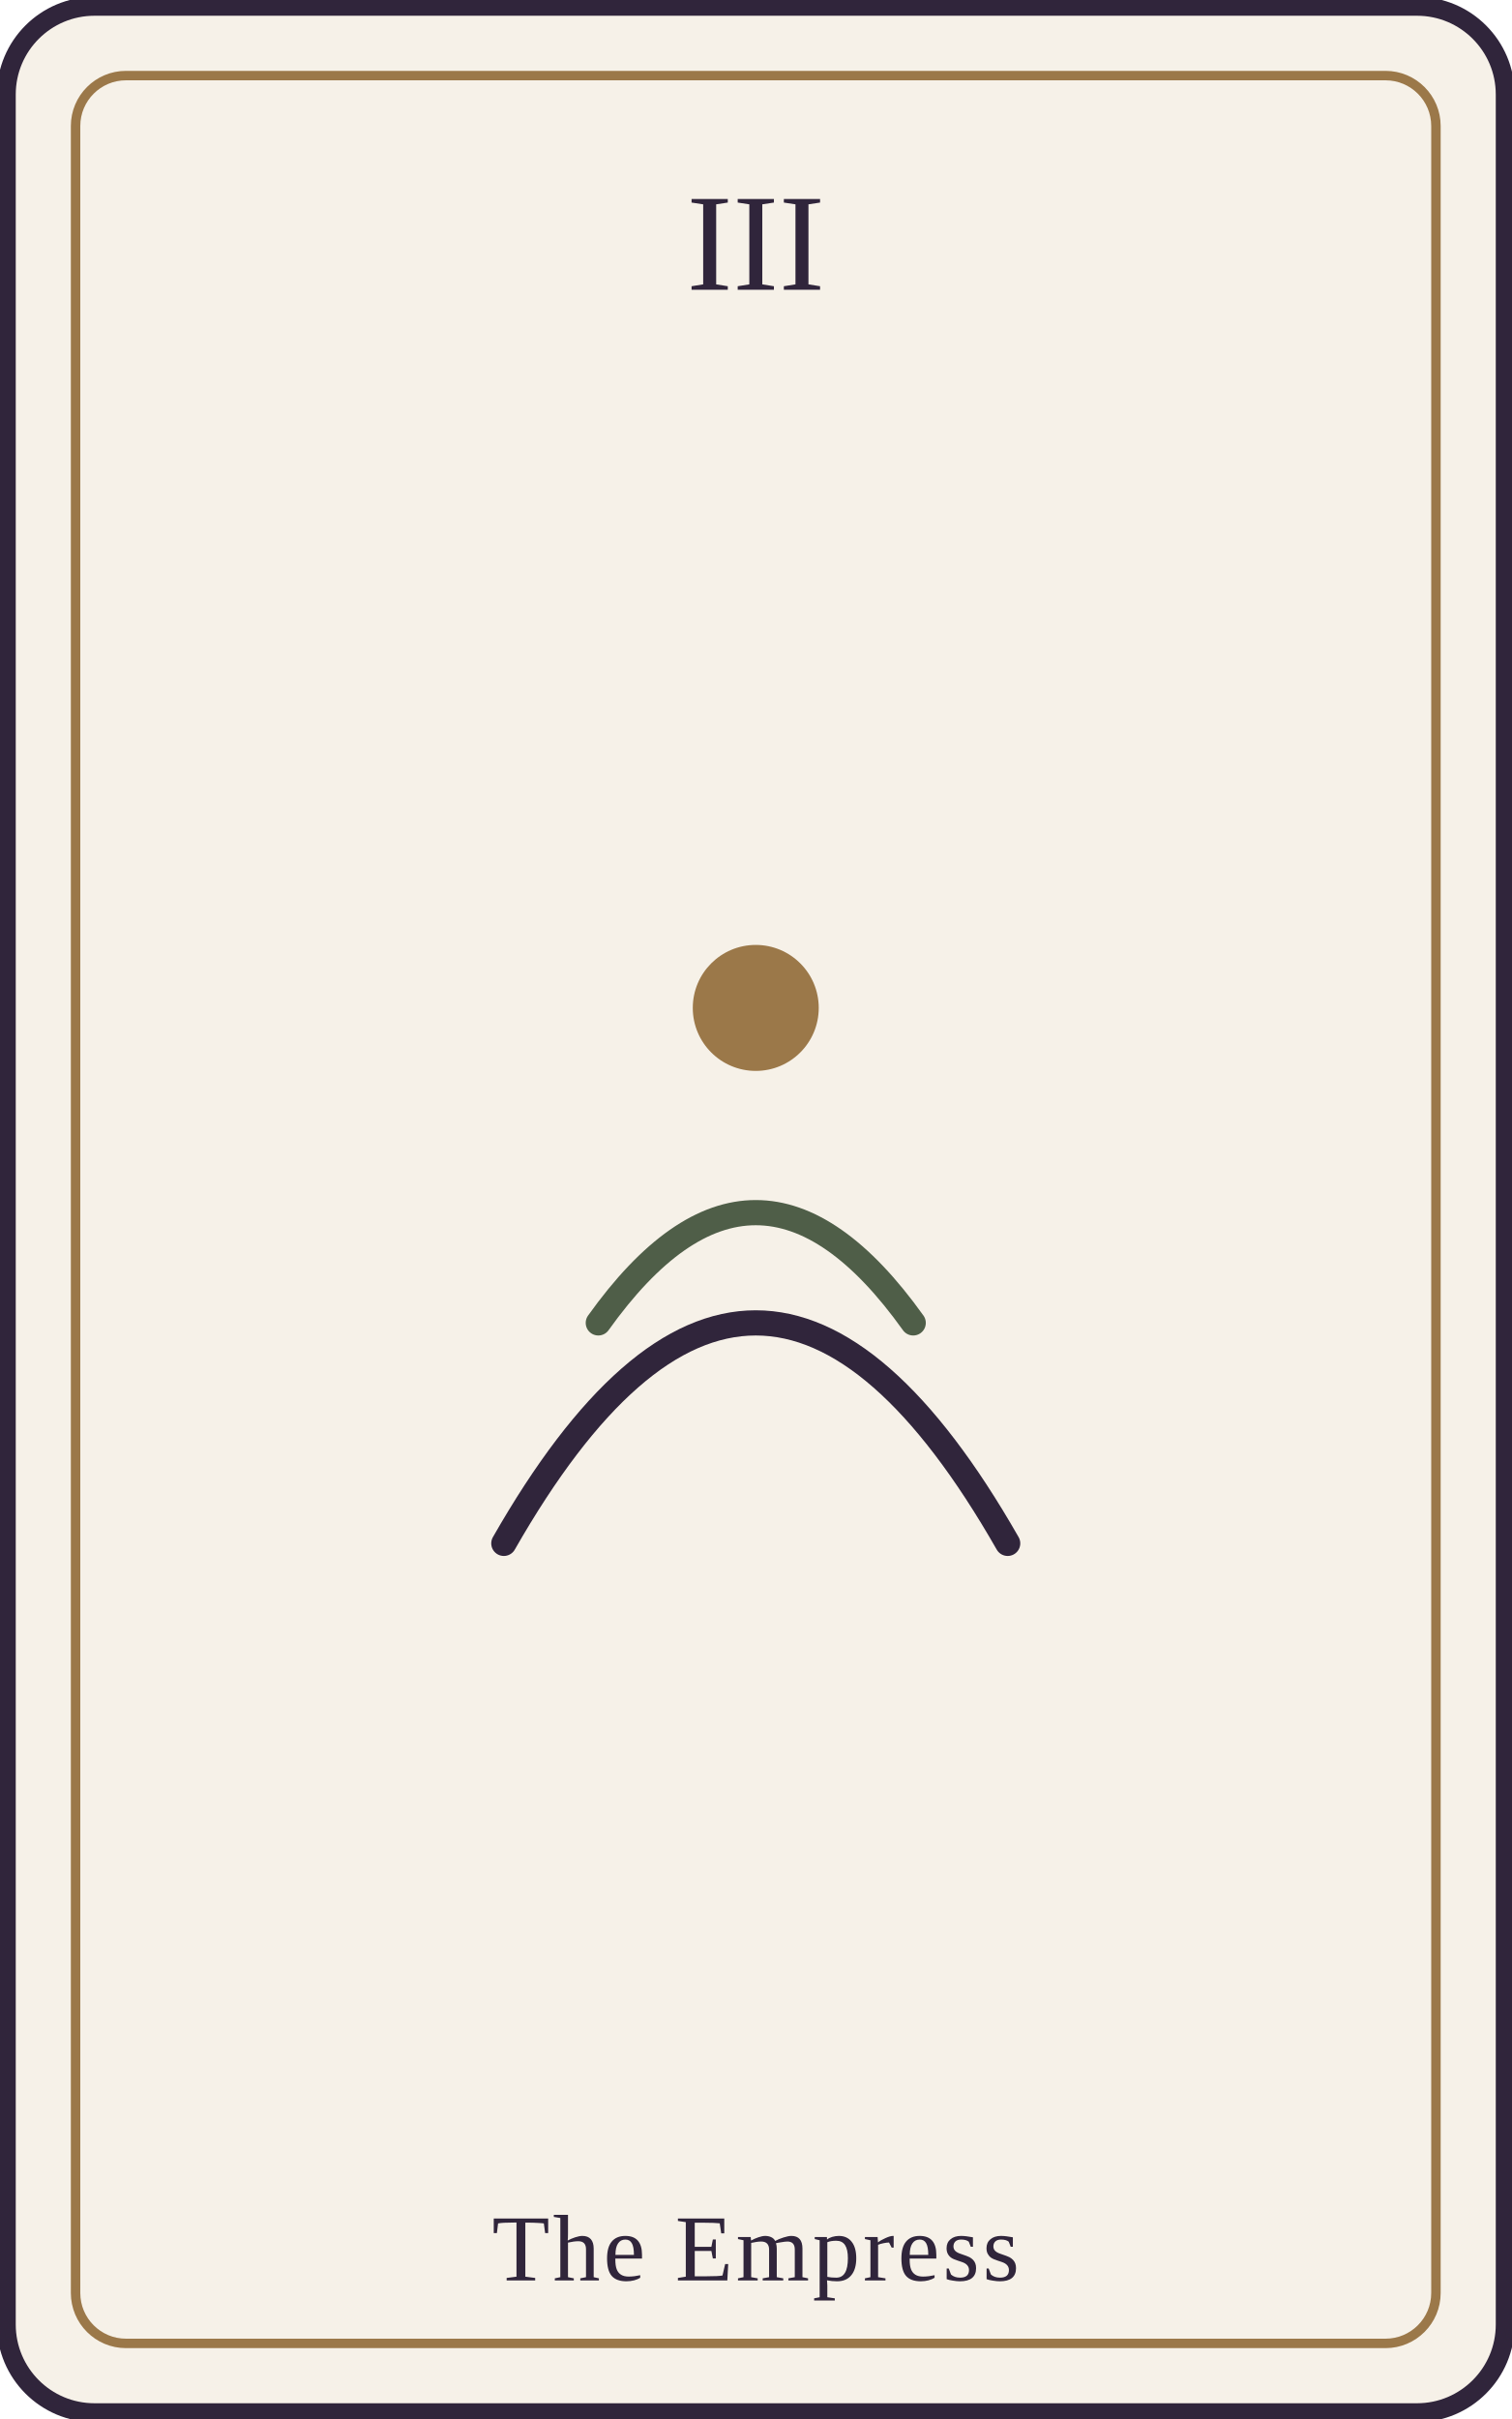
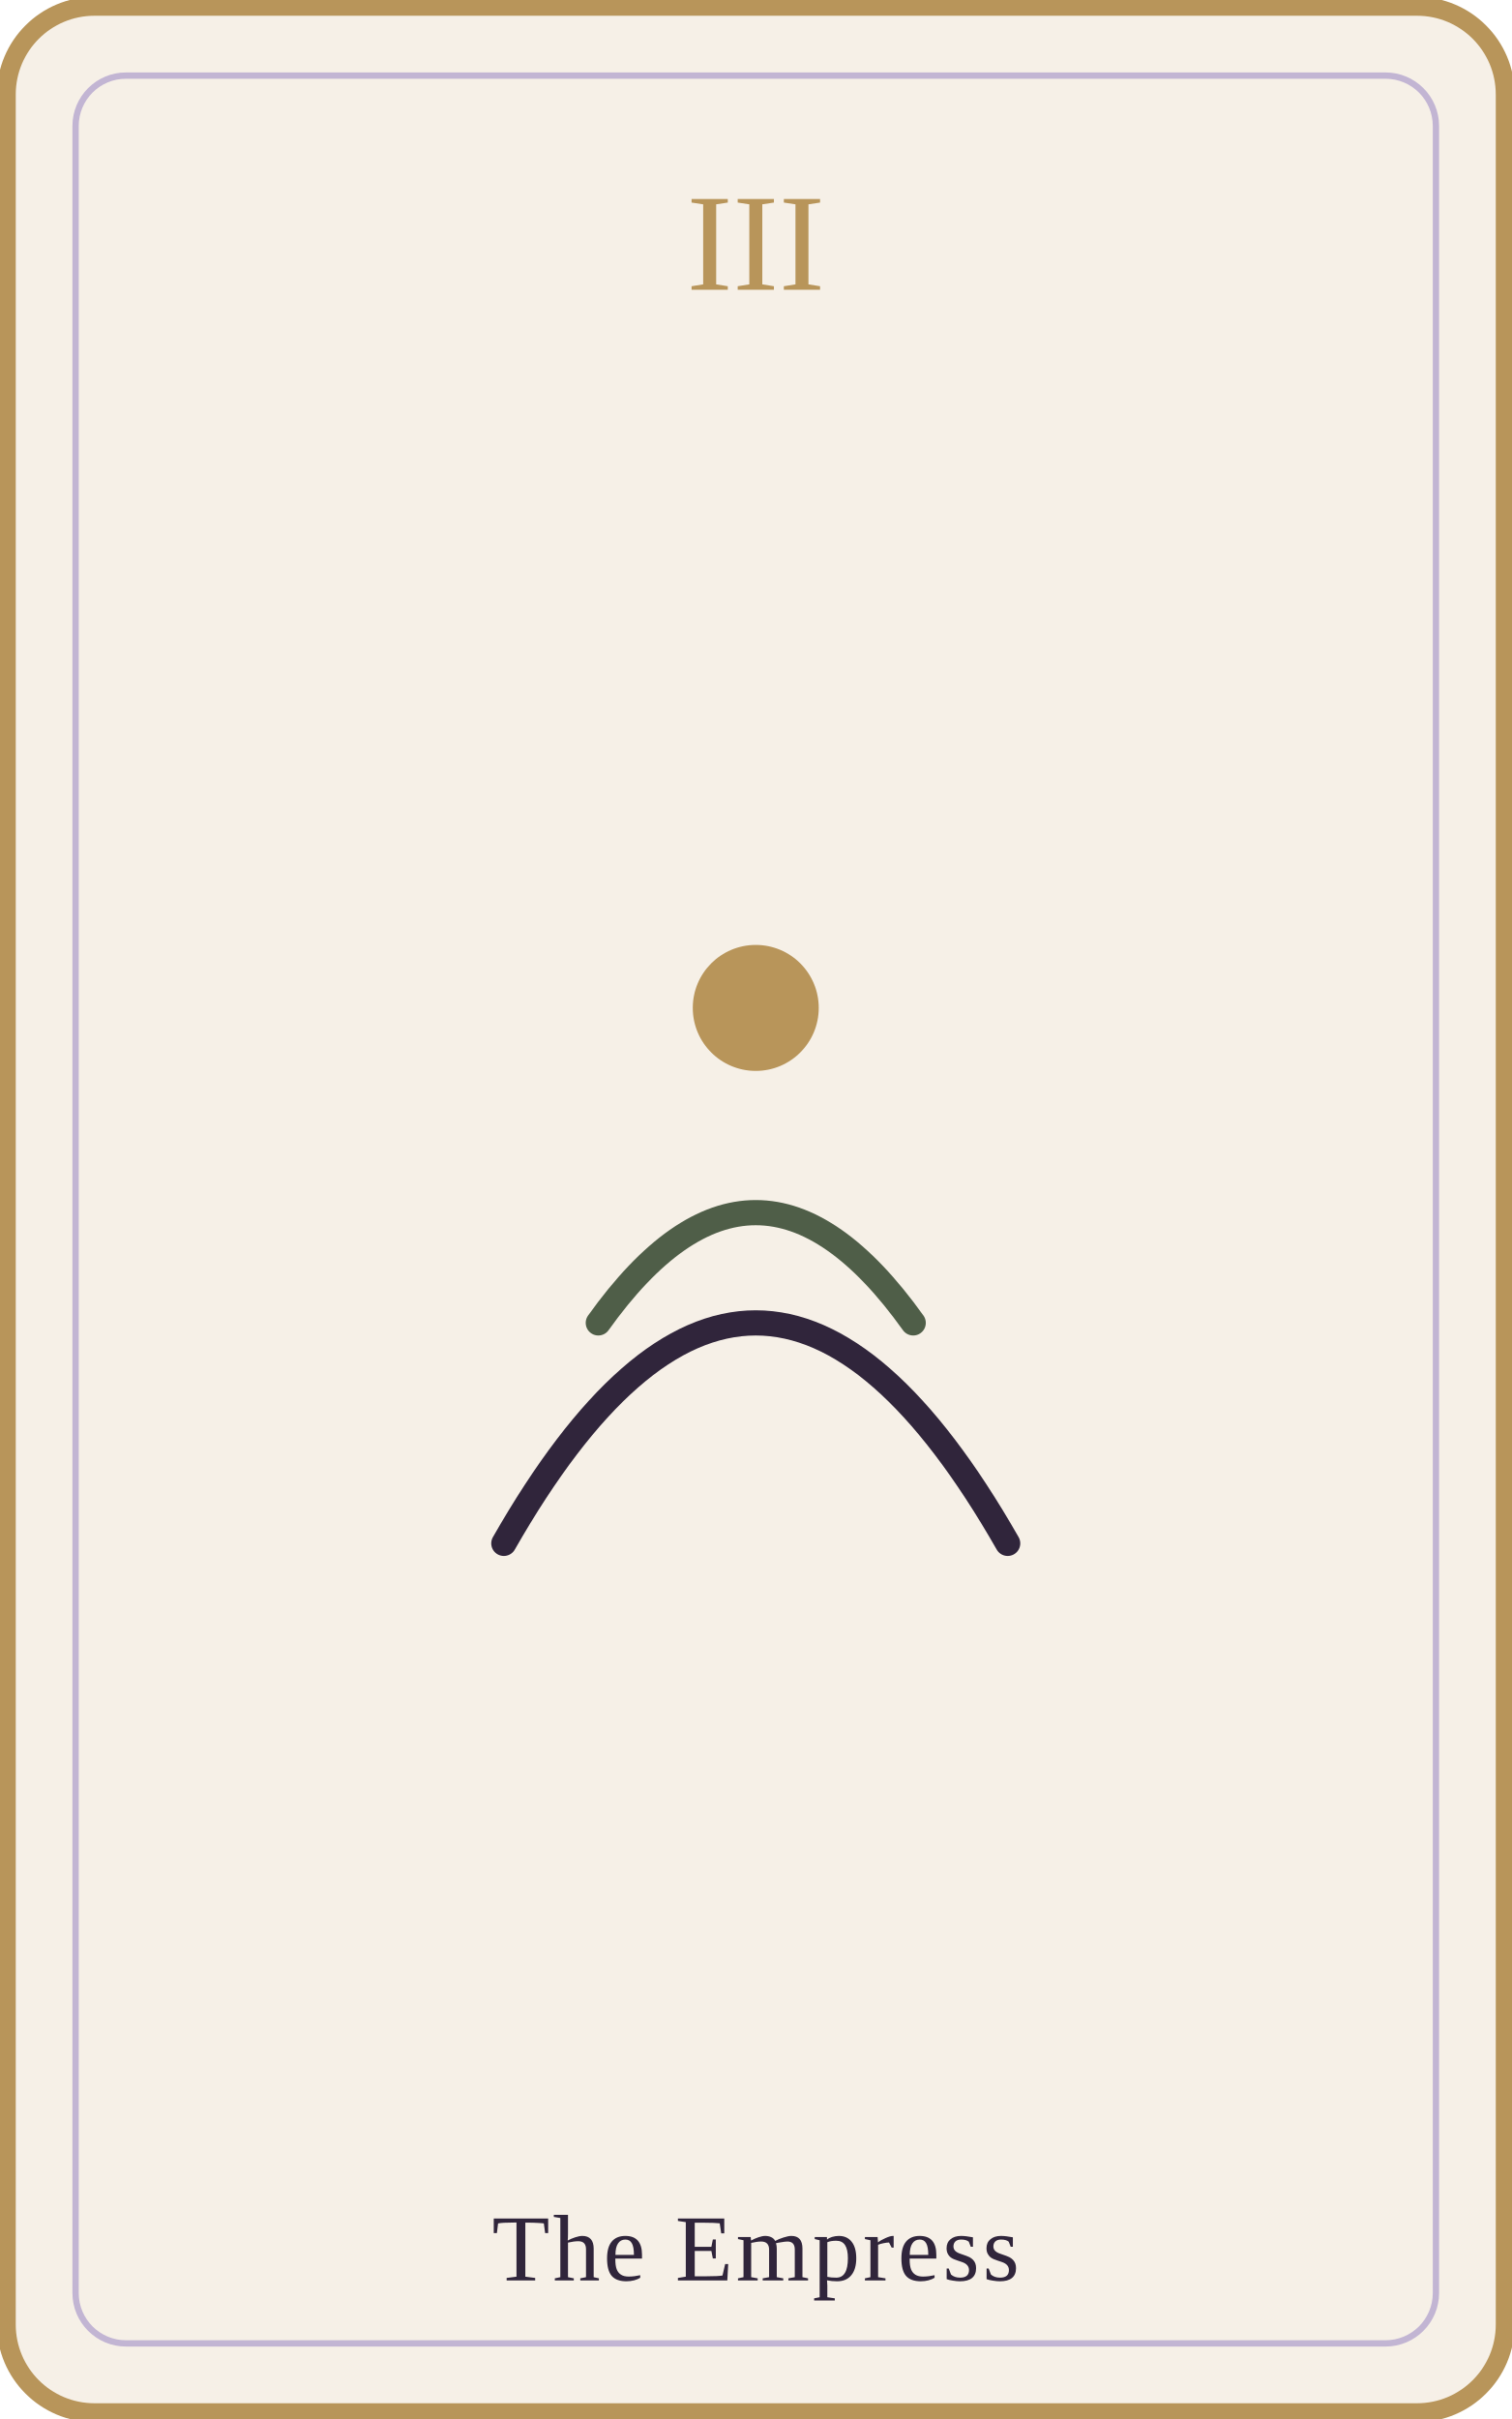
<svg xmlns="http://www.w3.org/2000/svg" viewBox="0 0 240 384" role="img" aria-label="The Empress">
-   <rect x="1" y="1" width="238" height="382" rx="14" fill="#f6f1e8" stroke="#30253b" stroke-width="3" />
-   <rect x="12" y="12" width="216" height="360" rx="8" fill="none" stroke="#9b7849" stroke-width="1.5" />
-   <text x="120" y="46" text-anchor="middle" font-family="Georgia, 'Times New Roman', serif" font-size="22" fill="#30253b">III</text>
+   <rect x="1" y="1" width="238" height="382" rx="14" fill="#f6f0e7" stroke="#b8955a" stroke-width="3" />
+   <rect x="12" y="12" width="216" height="360" rx="8" fill="none" stroke="#ac9bcb" stroke-width="1" opacity="0.7" />
+   <text x="120" y="46" text-anchor="middle" font-family="Georgia, 'Times New Roman', serif" font-size="22" fill="#b8955a">III</text>
  <g stroke="#30253b" stroke-width="4" fill="none" stroke-linecap="round" stroke-linejoin="round">
-     <circle cx="120" cy="160" r="10" fill="#9b7849" stroke="none" />
+     <circle cx="120" cy="160" r="10" fill="#b8955a" stroke="none" />
    <path d="M 80 245 q 40 -70 80 0" />
    <path d="M 95 210 q 25 -35 50 0" stroke="#4f5e48" />
  </g>
  <text x="120" y="362" text-anchor="middle" font-family="Georgia, 'Times New Roman', serif" font-size="15" fill="#30253b" letter-spacing="0.5">The Empress</text>
</svg>
